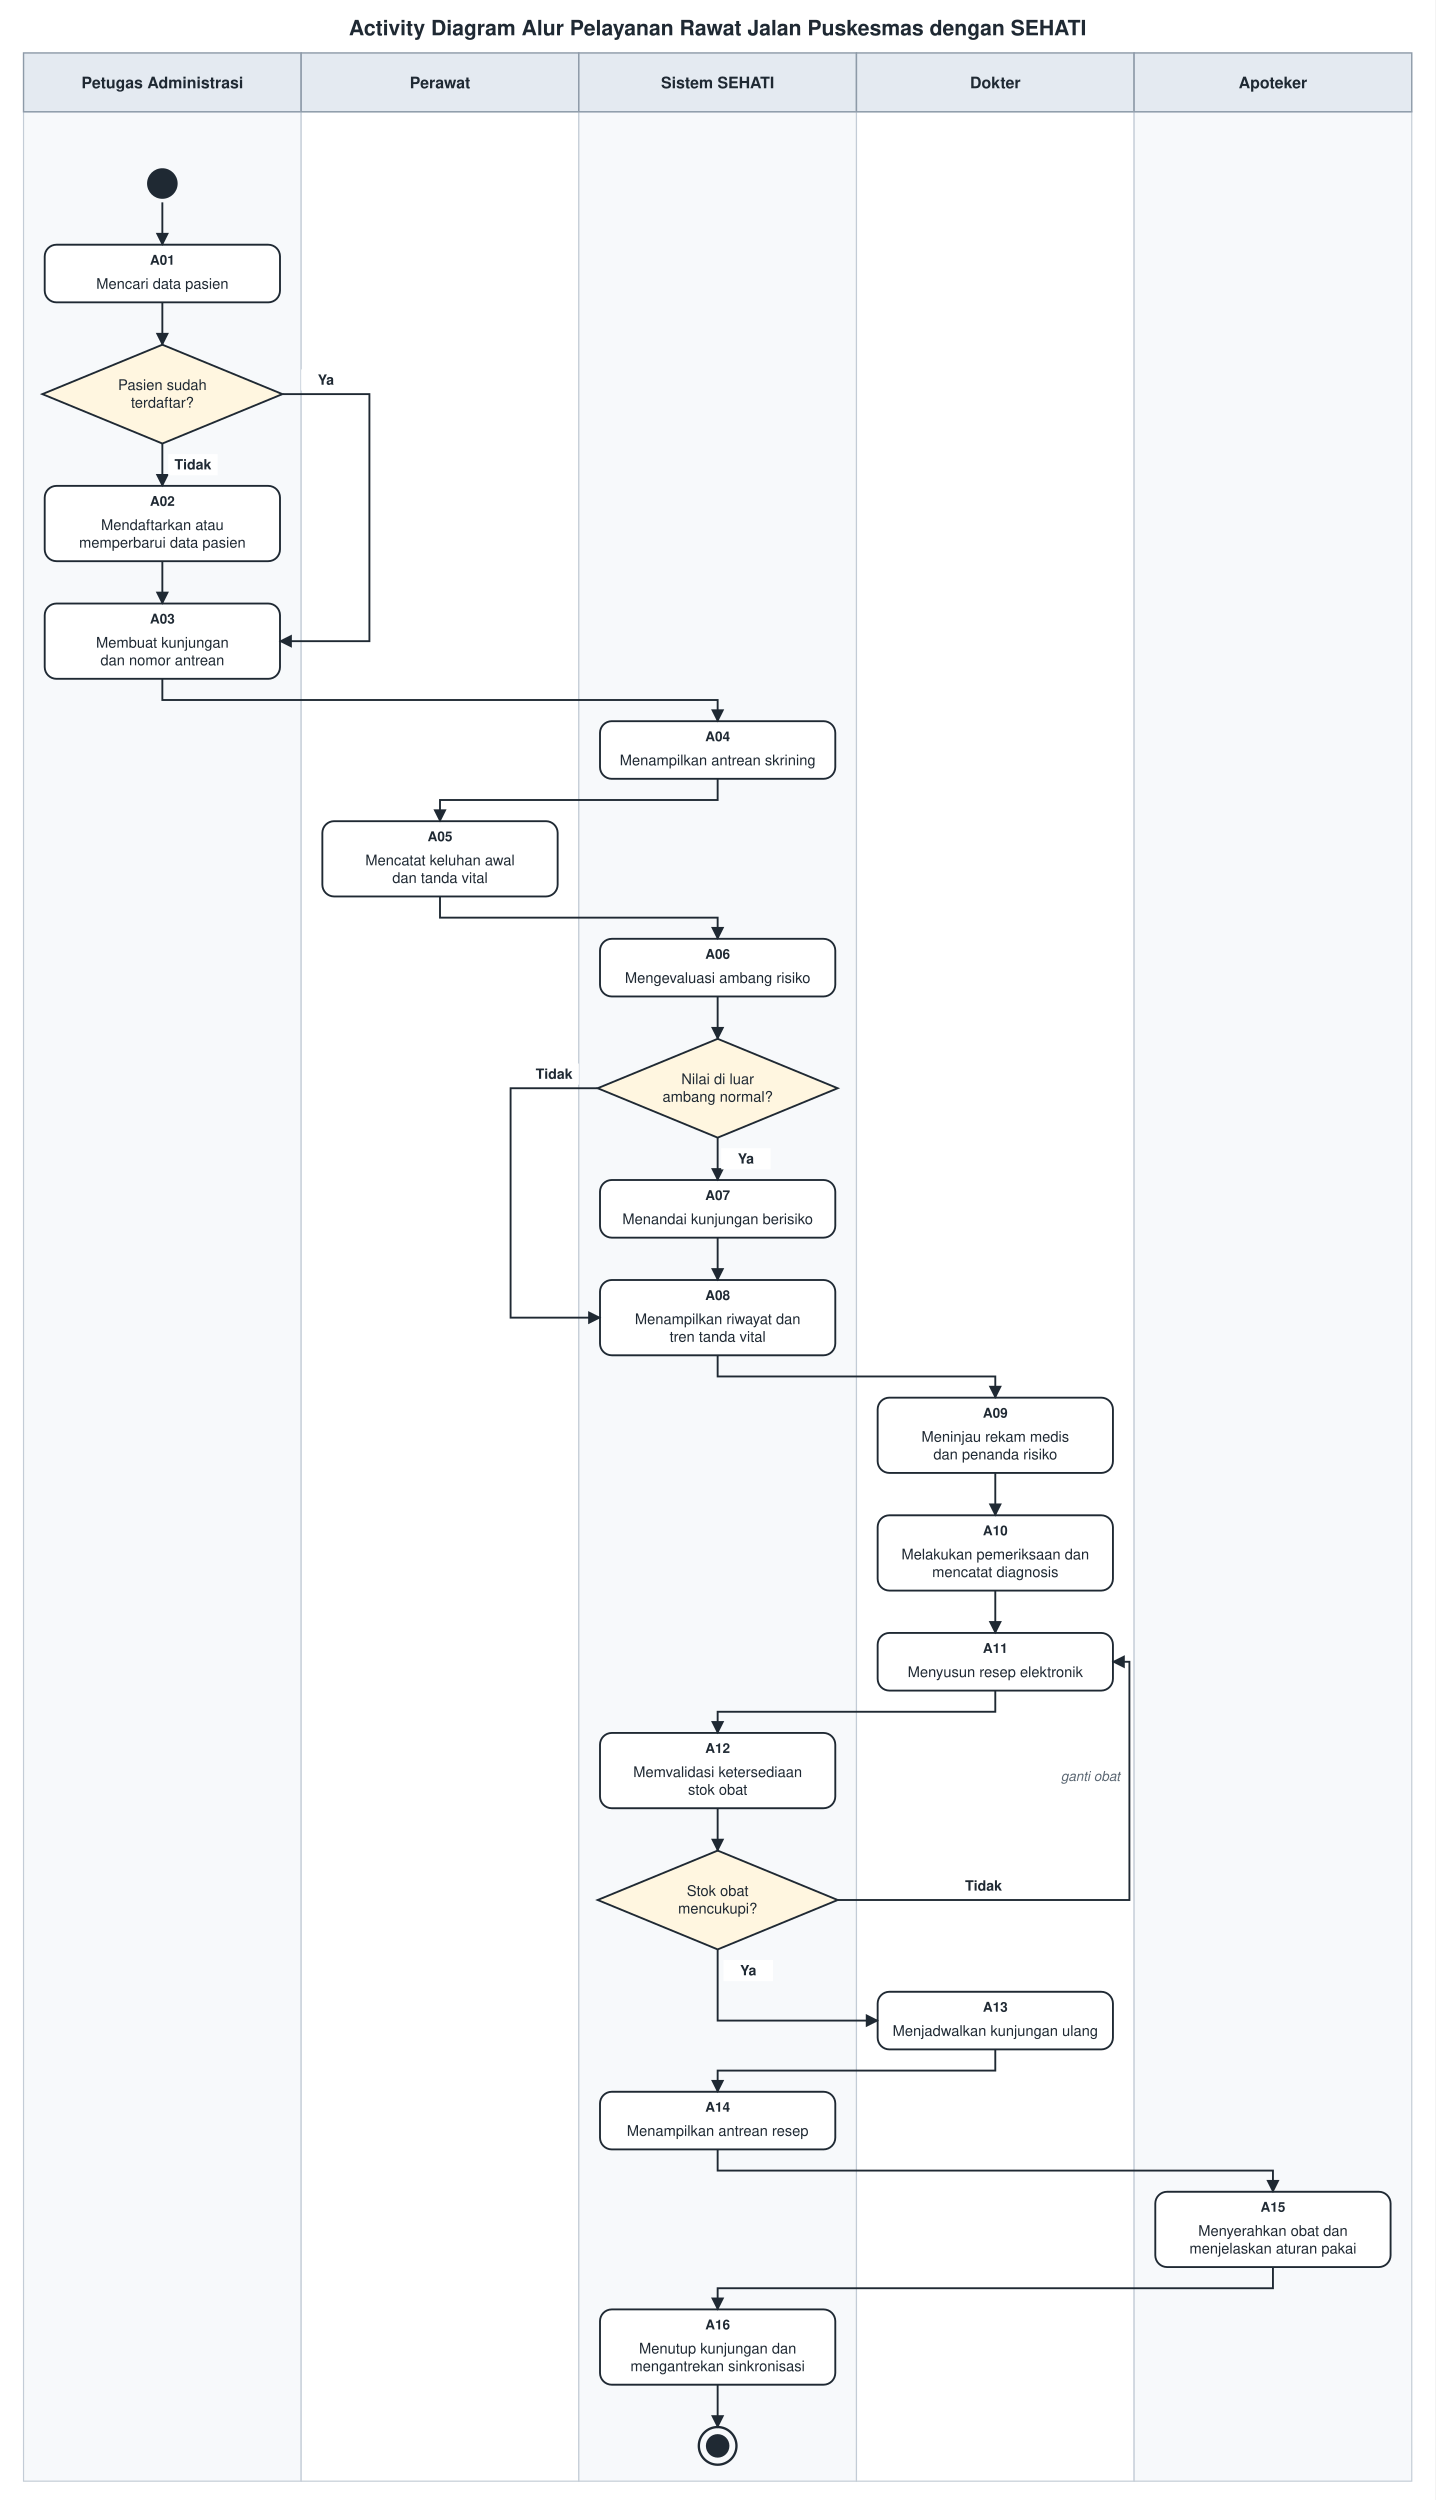
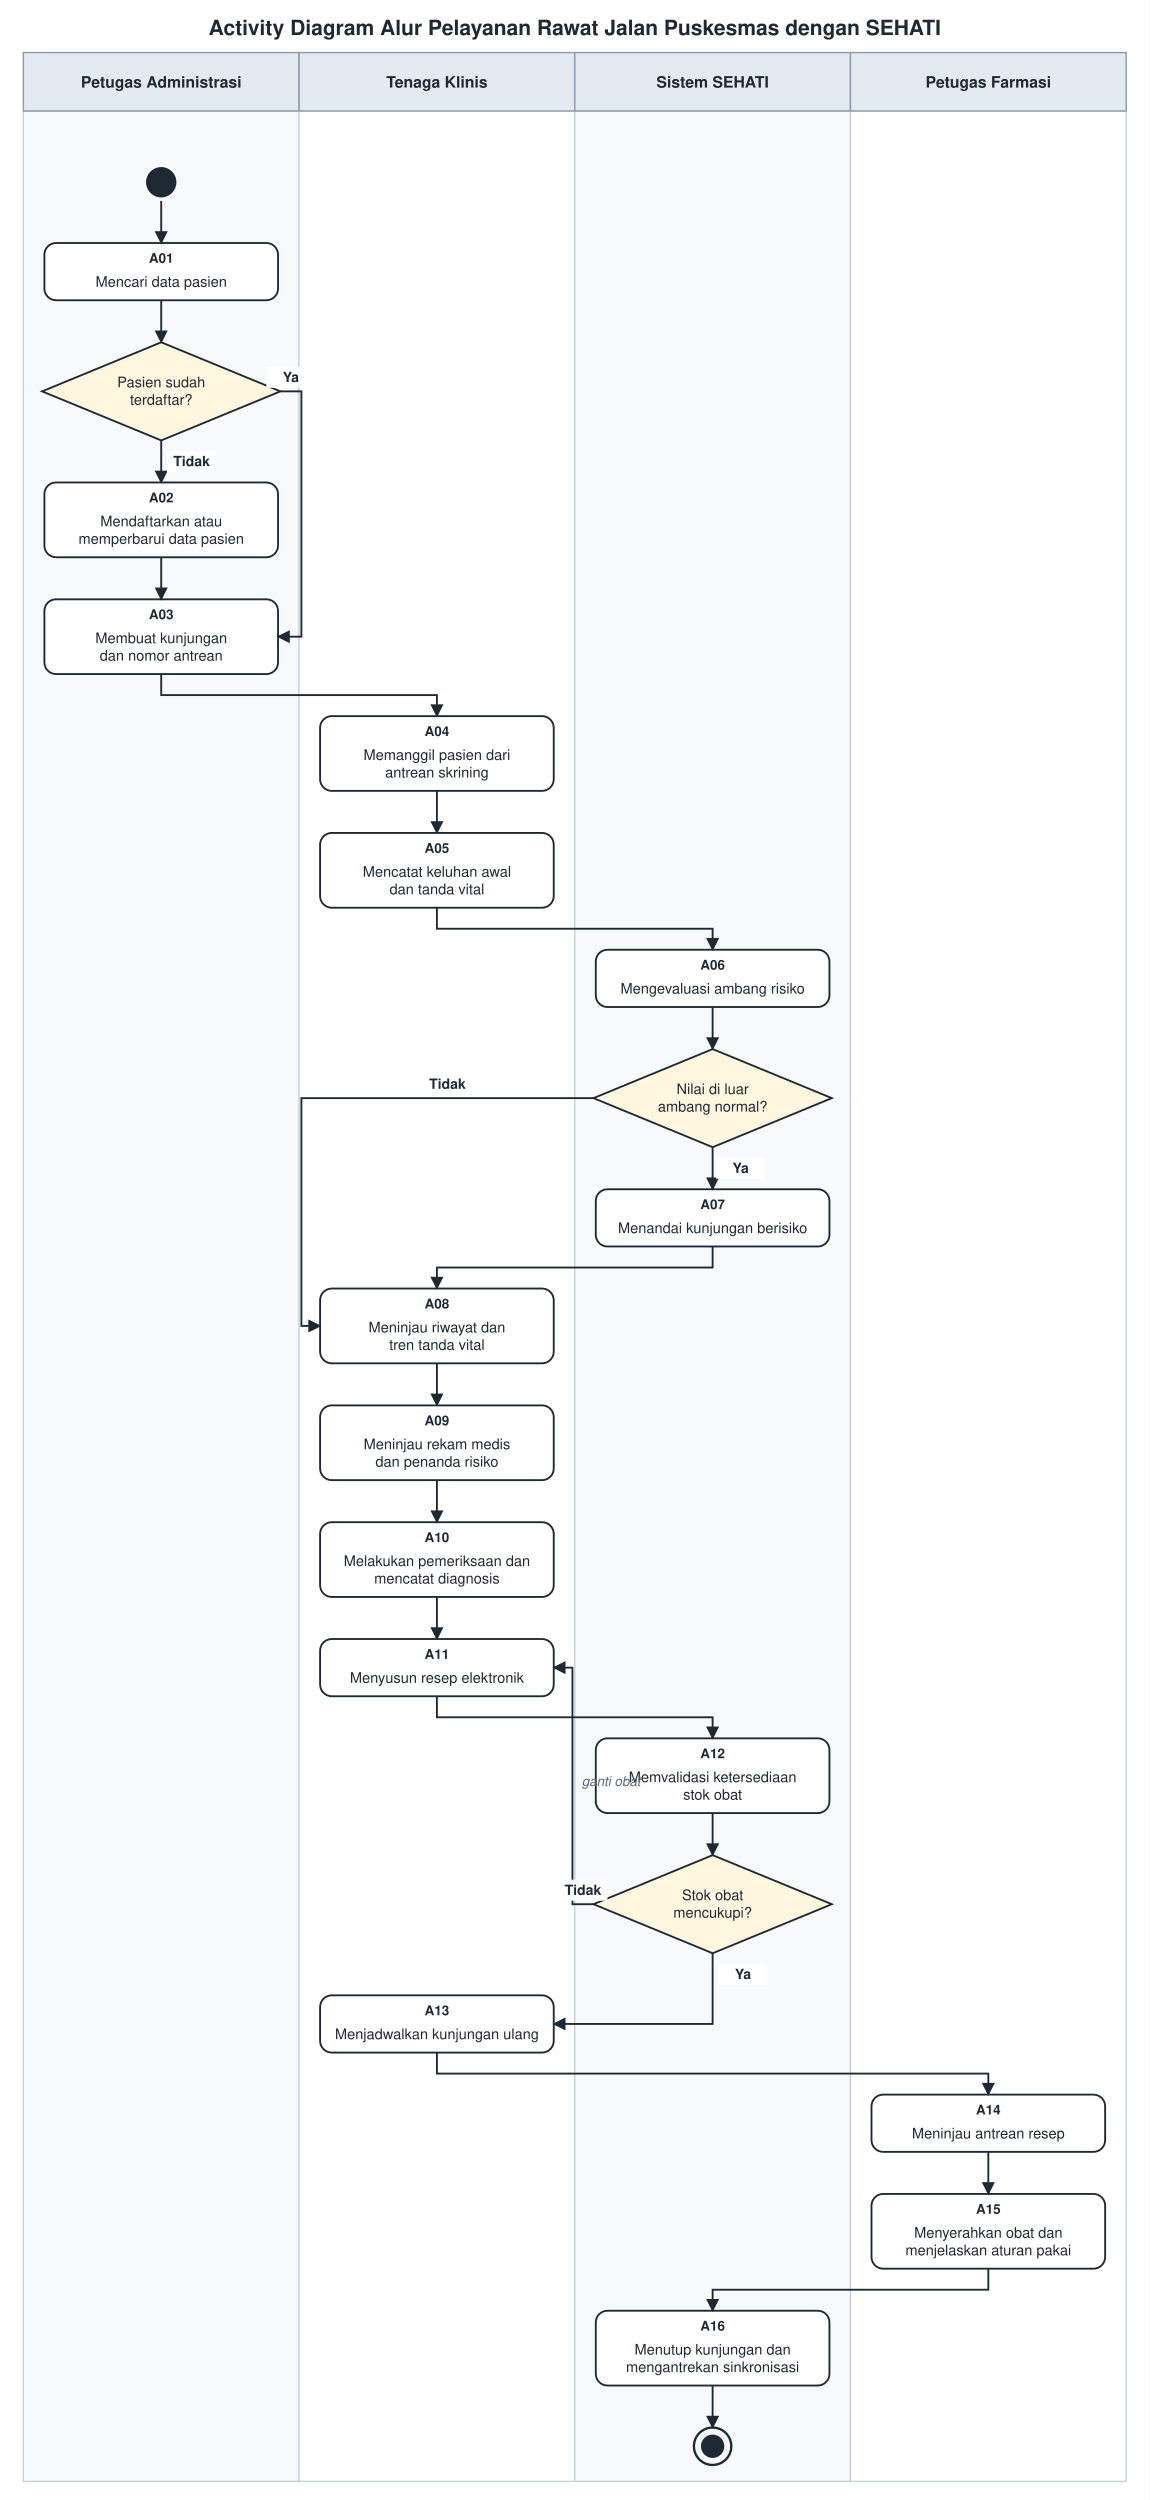
- <svg xmlns="http://www.w3.org/2000/svg" viewBox="0 0 1220 2125" width="1220" height="2125" font-family="Segoe UI, Helvetica, Arial, sans-serif">
+ <svg xmlns="http://www.w3.org/2000/svg" viewBox="0 0 984 2140" width="984" height="2140" font-family="Segoe UI, Helvetica, Arial, sans-serif">
  <defs>
    <marker id="ar" viewBox="0 0 10 10" refX="9" refY="5" markerWidth="7" markerHeight="7" orient="auto-start-reverse">
      <path d="M0,0 L10,5 L0,10 z" fill="#1f2933" />
    </marker>
  </defs>
-   <rect x="0" y="0" width="1220" height="2125" fill="#ffffff" />
-   <text x="610.0" y="30" text-anchor="middle" font-size="18" font-weight="700" fill="#1f2933">Activity Diagram Alur Pelayanan Rawat Jalan Puskesmas dengan SEHATI</text>
-   <rect x="20" y="95" width="236" height="2014" fill="#f7f9fb" stroke="#c3ccd6" stroke-width="1" />
+   <rect x="0" y="0" width="984" height="2140" fill="#ffffff" />
+   <text x="492.0" y="30" text-anchor="middle" font-size="18" font-weight="700" fill="#1f2933">Activity Diagram Alur Pelayanan Rawat Jalan Puskesmas dengan SEHATI</text>
+   <rect x="20" y="95" width="236" height="2029" fill="#f7f9fb" stroke="#c3ccd6" stroke-width="1" />
  <rect x="20" y="45" width="236" height="50" fill="#e4eaf1" stroke="#8d9aa8" stroke-width="1.2" />
  <text x="138.0" y="75" text-anchor="middle" font-size="13.5" font-weight="700" fill="#1f2933">Petugas Administrasi</text>
-   <rect x="256" y="95" width="236" height="2014" fill="#ffffff" stroke="#c3ccd6" stroke-width="1" />
+   <rect x="256" y="95" width="236" height="2029" fill="#ffffff" stroke="#c3ccd6" stroke-width="1" />
  <rect x="256" y="45" width="236" height="50" fill="#e4eaf1" stroke="#8d9aa8" stroke-width="1.2" />
-   <text x="374.0" y="75" text-anchor="middle" font-size="13.5" font-weight="700" fill="#1f2933">Perawat</text>
-   <rect x="492" y="95" width="236" height="2014" fill="#f7f9fb" stroke="#c3ccd6" stroke-width="1" />
+   <text x="374.0" y="75" text-anchor="middle" font-size="13.5" font-weight="700" fill="#1f2933">Tenaga Klinis</text>
+   <rect x="492" y="95" width="236" height="2029" fill="#f7f9fb" stroke="#c3ccd6" stroke-width="1" />
  <rect x="492" y="45" width="236" height="50" fill="#e4eaf1" stroke="#8d9aa8" stroke-width="1.2" />
  <text x="610.0" y="75" text-anchor="middle" font-size="13.5" font-weight="700" fill="#1f2933">Sistem SEHATI</text>
-   <rect x="728" y="95" width="236" height="2014" fill="#ffffff" stroke="#c3ccd6" stroke-width="1" />
+   <rect x="728" y="95" width="236" height="2029" fill="#ffffff" stroke="#c3ccd6" stroke-width="1" />
  <rect x="728" y="45" width="236" height="50" fill="#e4eaf1" stroke="#8d9aa8" stroke-width="1.2" />
-   <text x="846.0" y="75" text-anchor="middle" font-size="13.5" font-weight="700" fill="#1f2933">Dokter</text>
-   <rect x="964" y="95" width="236" height="2014" fill="#f7f9fb" stroke="#c3ccd6" stroke-width="1" />
-   <rect x="964" y="45" width="236" height="50" fill="#e4eaf1" stroke="#8d9aa8" stroke-width="1.2" />
-   <text x="1082.0" y="75" text-anchor="middle" font-size="13.5" font-weight="700" fill="#1f2933">Apoteker</text>
+   <text x="846.0" y="75" text-anchor="middle" font-size="13.5" font-weight="700" fill="#1f2933">Petugas Farmasi</text>
  <circle cx="138.0" cy="156" r="13" fill="#1f2933" />
  <rect x="38.0" y="208" width="200" height="49" rx="10" ry="10" fill="#ffffff" stroke="#1f2933" stroke-width="1.6" />
  <text x="138.0" y="225" text-anchor="middle" font-size="11.5" font-weight="700" fill="#1f2933">A01</text>
  <text x="138.0" y="245.5" text-anchor="middle" font-size="12.5" fill="#1f2933">Mencari data pasien</text>
  <polygon points="138.0,293 240.0,335 138.0,377 36.0,335" fill="#fff6e0" stroke="#1f2933" stroke-width="1.6" />
  <text x="138.0" y="331.5" text-anchor="middle" font-size="12.5" fill="#1f2933">Pasien sudah</text>
  <text x="138.0" y="346.5" text-anchor="middle" font-size="12.5" fill="#1f2933">terdaftar?</text>
  <rect x="38.0" y="413" width="200" height="64" rx="10" ry="10" fill="#ffffff" stroke="#1f2933" stroke-width="1.6" />
  <text x="138.0" y="430" text-anchor="middle" font-size="11.5" font-weight="700" fill="#1f2933">A02</text>
  <text x="138.0" y="450.5" text-anchor="middle" font-size="12.5" fill="#1f2933">Mendaftarkan atau</text>
  <text x="138.0" y="465.5" text-anchor="middle" font-size="12.5" fill="#1f2933">memperbarui data pasien</text>
  <rect x="38.0" y="513" width="200" height="64" rx="10" ry="10" fill="#ffffff" stroke="#1f2933" stroke-width="1.6" />
  <text x="138.0" y="530" text-anchor="middle" font-size="11.5" font-weight="700" fill="#1f2933">A03</text>
  <text x="138.0" y="550.5" text-anchor="middle" font-size="12.5" fill="#1f2933">Membuat kunjungan</text>
  <text x="138.0" y="565.5" text-anchor="middle" font-size="12.5" fill="#1f2933">dan nomor antrean</text>
-   <rect x="510.0" y="613" width="200" height="49" rx="10" ry="10" fill="#ffffff" stroke="#1f2933" stroke-width="1.6" />
-   <text x="610.0" y="630" text-anchor="middle" font-size="11.5" font-weight="700" fill="#1f2933">A04</text>
-   <text x="610.0" y="650.5" text-anchor="middle" font-size="12.5" fill="#1f2933">Menampilkan antrean skrining</text>
-   <rect x="274.0" y="698" width="200" height="64" rx="10" ry="10" fill="#ffffff" stroke="#1f2933" stroke-width="1.6" />
-   <text x="374.0" y="715" text-anchor="middle" font-size="11.5" font-weight="700" fill="#1f2933">A05</text>
-   <text x="374.0" y="735.5" text-anchor="middle" font-size="12.5" fill="#1f2933">Mencatat keluhan awal</text>
-   <text x="374.0" y="750.5" text-anchor="middle" font-size="12.5" fill="#1f2933">dan tanda vital</text>
-   <rect x="510.0" y="798" width="200" height="49" rx="10" ry="10" fill="#ffffff" stroke="#1f2933" stroke-width="1.6" />
-   <text x="610.0" y="815" text-anchor="middle" font-size="11.5" font-weight="700" fill="#1f2933">A06</text>
-   <text x="610.0" y="835.5" text-anchor="middle" font-size="12.5" fill="#1f2933">Mengevaluasi ambang risiko</text>
-   <polygon points="610.0,883 712.0,925 610.0,967 508.0,925" fill="#fff6e0" stroke="#1f2933" stroke-width="1.6" />
-   <text x="610.0" y="921.5" text-anchor="middle" font-size="12.5" fill="#1f2933">Nilai di luar</text>
-   <text x="610.0" y="936.5" text-anchor="middle" font-size="12.5" fill="#1f2933">ambang normal?</text>
-   <rect x="510.0" y="1003" width="200" height="49" rx="10" ry="10" fill="#ffffff" stroke="#1f2933" stroke-width="1.6" />
-   <text x="610.0" y="1020" text-anchor="middle" font-size="11.5" font-weight="700" fill="#1f2933">A07</text>
-   <text x="610.0" y="1040.5" text-anchor="middle" font-size="12.5" fill="#1f2933">Menandai kunjungan berisiko</text>
-   <rect x="510.0" y="1088" width="200" height="64" rx="10" ry="10" fill="#ffffff" stroke="#1f2933" stroke-width="1.6" />
-   <text x="610.0" y="1105" text-anchor="middle" font-size="11.5" font-weight="700" fill="#1f2933">A08</text>
-   <text x="610.0" y="1125.5" text-anchor="middle" font-size="12.5" fill="#1f2933">Menampilkan riwayat dan</text>
-   <text x="610.0" y="1140.5" text-anchor="middle" font-size="12.5" fill="#1f2933">tren tanda vital</text>
-   <rect x="746.0" y="1188" width="200" height="64" rx="10" ry="10" fill="#ffffff" stroke="#1f2933" stroke-width="1.6" />
-   <text x="846.0" y="1205" text-anchor="middle" font-size="11.5" font-weight="700" fill="#1f2933">A09</text>
-   <text x="846.0" y="1225.5" text-anchor="middle" font-size="12.5" fill="#1f2933">Meninjau rekam medis</text>
-   <text x="846.0" y="1240.5" text-anchor="middle" font-size="12.5" fill="#1f2933">dan penanda risiko</text>
-   <rect x="746.0" y="1288" width="200" height="64" rx="10" ry="10" fill="#ffffff" stroke="#1f2933" stroke-width="1.6" />
-   <text x="846.0" y="1305" text-anchor="middle" font-size="11.5" font-weight="700" fill="#1f2933">A10</text>
-   <text x="846.0" y="1325.5" text-anchor="middle" font-size="12.5" fill="#1f2933">Melakukan pemeriksaan dan</text>
-   <text x="846.0" y="1340.5" text-anchor="middle" font-size="12.5" fill="#1f2933">mencatat diagnosis</text>
-   <rect x="746.0" y="1388" width="200" height="49" rx="10" ry="10" fill="#ffffff" stroke="#1f2933" stroke-width="1.6" />
-   <text x="846.0" y="1405" text-anchor="middle" font-size="11.5" font-weight="700" fill="#1f2933">A11</text>
-   <text x="846.0" y="1425.5" text-anchor="middle" font-size="12.5" fill="#1f2933">Menyusun resep elektronik</text>
-   <rect x="510.0" y="1473" width="200" height="64" rx="10" ry="10" fill="#ffffff" stroke="#1f2933" stroke-width="1.6" />
-   <text x="610.0" y="1490" text-anchor="middle" font-size="11.5" font-weight="700" fill="#1f2933">A12</text>
-   <text x="610.0" y="1510.5" text-anchor="middle" font-size="12.5" fill="#1f2933">Memvalidasi ketersediaan</text>
-   <text x="610.0" y="1525.5" text-anchor="middle" font-size="12.5" fill="#1f2933">stok obat</text>
-   <polygon points="610.0,1573 712.0,1615 610.0,1657 508.0,1615" fill="#fff6e0" stroke="#1f2933" stroke-width="1.6" />
-   <text x="610.0" y="1611.5" text-anchor="middle" font-size="12.5" fill="#1f2933">Stok obat</text>
-   <text x="610.0" y="1626.5" text-anchor="middle" font-size="12.5" fill="#1f2933">mencukupi?</text>
-   <rect x="746.0" y="1693" width="200" height="49" rx="10" ry="10" fill="#ffffff" stroke="#1f2933" stroke-width="1.6" />
-   <text x="846.0" y="1710" text-anchor="middle" font-size="11.5" font-weight="700" fill="#1f2933">A13</text>
-   <text x="846.0" y="1730.5" text-anchor="middle" font-size="12.5" fill="#1f2933">Menjadwalkan kunjungan ulang</text>
-   <rect x="510.0" y="1778" width="200" height="49" rx="10" ry="10" fill="#ffffff" stroke="#1f2933" stroke-width="1.6" />
-   <text x="610.0" y="1795" text-anchor="middle" font-size="11.5" font-weight="700" fill="#1f2933">A14</text>
-   <text x="610.0" y="1815.5" text-anchor="middle" font-size="12.5" fill="#1f2933">Menampilkan antrean resep</text>
-   <rect x="982.0" y="1863" width="200" height="64" rx="10" ry="10" fill="#ffffff" stroke="#1f2933" stroke-width="1.6" />
-   <text x="1082.0" y="1880" text-anchor="middle" font-size="11.5" font-weight="700" fill="#1f2933">A15</text>
-   <text x="1082.0" y="1900.5" text-anchor="middle" font-size="12.5" fill="#1f2933">Menyerahkan obat dan</text>
-   <text x="1082.0" y="1915.5" text-anchor="middle" font-size="12.5" fill="#1f2933">menjelaskan aturan pakai</text>
-   <rect x="510.0" y="1963" width="200" height="64" rx="10" ry="10" fill="#ffffff" stroke="#1f2933" stroke-width="1.6" />
-   <text x="610.0" y="1980" text-anchor="middle" font-size="11.5" font-weight="700" fill="#1f2933">A16</text>
-   <text x="610.0" y="2000.5" text-anchor="middle" font-size="12.5" fill="#1f2933">Menutup kunjungan dan</text>
-   <text x="610.0" y="2015.5" text-anchor="middle" font-size="12.5" fill="#1f2933">mengantrekan sinkronisasi</text>
-   <circle cx="610.0" cy="2079" r="16" fill="none" stroke="#1f2933" stroke-width="2" />
-   <circle cx="610.0" cy="2079" r="10" fill="#1f2933" />
+   <rect x="274.0" y="613" width="200" height="64" rx="10" ry="10" fill="#ffffff" stroke="#1f2933" stroke-width="1.6" />
+   <text x="374.0" y="630" text-anchor="middle" font-size="11.5" font-weight="700" fill="#1f2933">A04</text>
+   <text x="374.0" y="650.5" text-anchor="middle" font-size="12.5" fill="#1f2933">Memanggil pasien dari</text>
+   <text x="374.0" y="665.5" text-anchor="middle" font-size="12.5" fill="#1f2933">antrean skrining</text>
+   <rect x="274.0" y="713" width="200" height="64" rx="10" ry="10" fill="#ffffff" stroke="#1f2933" stroke-width="1.6" />
+   <text x="374.0" y="730" text-anchor="middle" font-size="11.5" font-weight="700" fill="#1f2933">A05</text>
+   <text x="374.0" y="750.5" text-anchor="middle" font-size="12.5" fill="#1f2933">Mencatat keluhan awal</text>
+   <text x="374.0" y="765.5" text-anchor="middle" font-size="12.5" fill="#1f2933">dan tanda vital</text>
+   <rect x="510.0" y="813" width="200" height="49" rx="10" ry="10" fill="#ffffff" stroke="#1f2933" stroke-width="1.6" />
+   <text x="610.0" y="830" text-anchor="middle" font-size="11.5" font-weight="700" fill="#1f2933">A06</text>
+   <text x="610.0" y="850.5" text-anchor="middle" font-size="12.5" fill="#1f2933">Mengevaluasi ambang risiko</text>
+   <polygon points="610.0,898 712.0,940 610.0,982 508.0,940" fill="#fff6e0" stroke="#1f2933" stroke-width="1.6" />
+   <text x="610.0" y="936.5" text-anchor="middle" font-size="12.5" fill="#1f2933">Nilai di luar</text>
+   <text x="610.0" y="951.5" text-anchor="middle" font-size="12.5" fill="#1f2933">ambang normal?</text>
+   <rect x="510.0" y="1018" width="200" height="49" rx="10" ry="10" fill="#ffffff" stroke="#1f2933" stroke-width="1.6" />
+   <text x="610.0" y="1035" text-anchor="middle" font-size="11.5" font-weight="700" fill="#1f2933">A07</text>
+   <text x="610.0" y="1055.5" text-anchor="middle" font-size="12.5" fill="#1f2933">Menandai kunjungan berisiko</text>
+   <rect x="274.0" y="1103" width="200" height="64" rx="10" ry="10" fill="#ffffff" stroke="#1f2933" stroke-width="1.6" />
+   <text x="374.0" y="1120" text-anchor="middle" font-size="11.5" font-weight="700" fill="#1f2933">A08</text>
+   <text x="374.0" y="1140.5" text-anchor="middle" font-size="12.5" fill="#1f2933">Meninjau riwayat dan</text>
+   <text x="374.0" y="1155.5" text-anchor="middle" font-size="12.5" fill="#1f2933">tren tanda vital</text>
+   <rect x="274.0" y="1203" width="200" height="64" rx="10" ry="10" fill="#ffffff" stroke="#1f2933" stroke-width="1.6" />
+   <text x="374.0" y="1220" text-anchor="middle" font-size="11.5" font-weight="700" fill="#1f2933">A09</text>
+   <text x="374.0" y="1240.5" text-anchor="middle" font-size="12.5" fill="#1f2933">Meninjau rekam medis</text>
+   <text x="374.0" y="1255.5" text-anchor="middle" font-size="12.5" fill="#1f2933">dan penanda risiko</text>
+   <rect x="274.0" y="1303" width="200" height="64" rx="10" ry="10" fill="#ffffff" stroke="#1f2933" stroke-width="1.6" />
+   <text x="374.0" y="1320" text-anchor="middle" font-size="11.5" font-weight="700" fill="#1f2933">A10</text>
+   <text x="374.0" y="1340.5" text-anchor="middle" font-size="12.5" fill="#1f2933">Melakukan pemeriksaan dan</text>
+   <text x="374.0" y="1355.5" text-anchor="middle" font-size="12.5" fill="#1f2933">mencatat diagnosis</text>
+   <rect x="274.0" y="1403" width="200" height="49" rx="10" ry="10" fill="#ffffff" stroke="#1f2933" stroke-width="1.6" />
+   <text x="374.0" y="1420" text-anchor="middle" font-size="11.5" font-weight="700" fill="#1f2933">A11</text>
+   <text x="374.0" y="1440.5" text-anchor="middle" font-size="12.5" fill="#1f2933">Menyusun resep elektronik</text>
+   <rect x="510.0" y="1488" width="200" height="64" rx="10" ry="10" fill="#ffffff" stroke="#1f2933" stroke-width="1.6" />
+   <text x="610.0" y="1505" text-anchor="middle" font-size="11.5" font-weight="700" fill="#1f2933">A12</text>
+   <text x="610.0" y="1525.5" text-anchor="middle" font-size="12.5" fill="#1f2933">Memvalidasi ketersediaan</text>
+   <text x="610.0" y="1540.5" text-anchor="middle" font-size="12.5" fill="#1f2933">stok obat</text>
+   <polygon points="610.0,1588 712.0,1630 610.0,1672 508.0,1630" fill="#fff6e0" stroke="#1f2933" stroke-width="1.6" />
+   <text x="610.0" y="1626.5" text-anchor="middle" font-size="12.5" fill="#1f2933">Stok obat</text>
+   <text x="610.0" y="1641.5" text-anchor="middle" font-size="12.5" fill="#1f2933">mencukupi?</text>
+   <rect x="274.0" y="1708" width="200" height="49" rx="10" ry="10" fill="#ffffff" stroke="#1f2933" stroke-width="1.6" />
+   <text x="374.0" y="1725" text-anchor="middle" font-size="11.5" font-weight="700" fill="#1f2933">A13</text>
+   <text x="374.0" y="1745.5" text-anchor="middle" font-size="12.5" fill="#1f2933">Menjadwalkan kunjungan ulang</text>
+   <rect x="746.0" y="1793" width="200" height="49" rx="10" ry="10" fill="#ffffff" stroke="#1f2933" stroke-width="1.6" />
+   <text x="846.0" y="1810" text-anchor="middle" font-size="11.5" font-weight="700" fill="#1f2933">A14</text>
+   <text x="846.0" y="1830.5" text-anchor="middle" font-size="12.5" fill="#1f2933">Meninjau antrean resep</text>
+   <rect x="746.0" y="1878" width="200" height="64" rx="10" ry="10" fill="#ffffff" stroke="#1f2933" stroke-width="1.6" />
+   <text x="846.0" y="1895" text-anchor="middle" font-size="11.5" font-weight="700" fill="#1f2933">A15</text>
+   <text x="846.0" y="1915.5" text-anchor="middle" font-size="12.5" fill="#1f2933">Menyerahkan obat dan</text>
+   <text x="846.0" y="1930.5" text-anchor="middle" font-size="12.5" fill="#1f2933">menjelaskan aturan pakai</text>
+   <rect x="510.0" y="1978" width="200" height="64" rx="10" ry="10" fill="#ffffff" stroke="#1f2933" stroke-width="1.6" />
+   <text x="610.0" y="1995" text-anchor="middle" font-size="11.5" font-weight="700" fill="#1f2933">A16</text>
+   <text x="610.0" y="2015.5" text-anchor="middle" font-size="12.5" fill="#1f2933">Menutup kunjungan dan</text>
+   <text x="610.0" y="2030.5" text-anchor="middle" font-size="12.5" fill="#1f2933">mengantrekan sinkronisasi</text>
+   <circle cx="610.0" cy="2094" r="16" fill="none" stroke="#1f2933" stroke-width="2" />
+   <circle cx="610.0" cy="2094" r="10" fill="#1f2933" />
  <polyline points="138.0,172 138.0,208" fill="none" stroke="#1f2933" stroke-width="1.6" marker-end="url(#ar)" />
  <polyline points="138.0,257 138.0,293" fill="none" stroke="#1f2933" stroke-width="1.6" marker-end="url(#ar)" />
  <polyline points="138.0,377 138.0,413" fill="none" stroke="#1f2933" stroke-width="1.6" marker-end="url(#ar)" />
  <rect x="143.0" y="386" width="42" height="18" fill="#ffffff" />
  <text x="164.0" y="399" text-anchor="middle" font-size="12" font-weight="600" fill="#1f2933">Tidak</text>
-   <polyline points="240.0,335 314.0,335 314.0,545.0 238.0,545.0" fill="none" stroke="#1f2933" stroke-width="1.6" marker-end="url(#ar)" />
-   <rect x="256.0" y="314" width="42" height="18" fill="#ffffff" />
-   <text x="277.0" y="327" text-anchor="middle" font-size="12" font-weight="600" fill="#1f2933">Ya</text>
+   <polyline points="240.0,335 258.0,335 258.0,545.0 238.0,545.0" fill="none" stroke="#1f2933" stroke-width="1.6" marker-end="url(#ar)" />
+   <rect x="228.0" y="314" width="42" height="18" fill="#ffffff" />
+   <text x="249.0" y="327" text-anchor="middle" font-size="12" font-weight="600" fill="#1f2933">Ya</text>
  <polyline points="138.0,477 138.0,513" fill="none" stroke="#1f2933" stroke-width="1.6" marker-end="url(#ar)" />
-   <polyline points="138.0,577 138.0,595.0 610.0,595.0 610.0,613" fill="none" stroke="#1f2933" stroke-width="1.6" marker-end="url(#ar)" />
-   <polyline points="610.0,662 610.0,680.0 374.0,680.0 374.0,698" fill="none" stroke="#1f2933" stroke-width="1.6" marker-end="url(#ar)" />
-   <polyline points="374.0,762 374.0,780.0 610.0,780.0 610.0,798" fill="none" stroke="#1f2933" stroke-width="1.6" marker-end="url(#ar)" />
-   <polyline points="610.0,847 610.0,883" fill="none" stroke="#1f2933" stroke-width="1.6" marker-end="url(#ar)" />
-   <polyline points="610.0,967 610.0,1003" fill="none" stroke="#1f2933" stroke-width="1.6" marker-end="url(#ar)" />
-   <rect x="613.0" y="976" width="42" height="18" fill="#ffffff" />
-   <text x="634.0" y="989" text-anchor="middle" font-size="12" font-weight="600" fill="#1f2933">Ya</text>
-   <polyline points="508.0,925 434.0,925 434.0,1120.0 510.0,1120.0" fill="none" stroke="#1f2933" stroke-width="1.6" marker-end="url(#ar)" />
-   <rect x="450.0" y="904" width="42" height="18" fill="#ffffff" />
-   <text x="471.0" y="917" text-anchor="middle" font-size="12" font-weight="600" fill="#1f2933">Tidak</text>
-   <polyline points="610.0,1052 610.0,1088" fill="none" stroke="#1f2933" stroke-width="1.6" marker-end="url(#ar)" />
-   <polyline points="610.0,1152 610.0,1170.0 846.0,1170.0 846.0,1188" fill="none" stroke="#1f2933" stroke-width="1.6" marker-end="url(#ar)" />
-   <polyline points="846.0,1252 846.0,1288" fill="none" stroke="#1f2933" stroke-width="1.6" marker-end="url(#ar)" />
-   <polyline points="846.0,1352 846.0,1388" fill="none" stroke="#1f2933" stroke-width="1.6" marker-end="url(#ar)" />
-   <polyline points="846.0,1437 846.0,1455.0 610.0,1455.0 610.0,1473" fill="none" stroke="#1f2933" stroke-width="1.6" marker-end="url(#ar)" />
-   <polyline points="610.0,1537 610.0,1573" fill="none" stroke="#1f2933" stroke-width="1.6" marker-end="url(#ar)" />
-   <polyline points="712.0,1615 960.0,1615 960.0,1412.5 946.0,1412.5" fill="none" stroke="#1f2933" stroke-width="1.6" marker-end="url(#ar)" />
-   <rect x="815.0" y="1594" width="42" height="18" fill="#ffffff" />
-   <text x="836.0" y="1607" text-anchor="middle" font-size="12" font-weight="600" fill="#1f2933">Tidak</text>
-   <text x="952.0" y="1513.75" text-anchor="end" font-size="11.5" font-style="italic" fill="#5a6672">ganti obat</text>
-   <polyline points="610.0,1657 610.0,1717.5 746.0,1717.5" fill="none" stroke="#1f2933" stroke-width="1.6" marker-end="url(#ar)" />
-   <rect x="615.0" y="1666" width="42" height="18" fill="#ffffff" />
-   <text x="636.0" y="1679" text-anchor="middle" font-size="12" font-weight="600" fill="#1f2933">Ya</text>
-   <polyline points="846.0,1742 846.0,1760.0 610.0,1760.0 610.0,1778" fill="none" stroke="#1f2933" stroke-width="1.6" marker-end="url(#ar)" />
-   <polyline points="610.0,1827 610.0,1845.0 1082.0,1845.0 1082.0,1863" fill="none" stroke="#1f2933" stroke-width="1.6" marker-end="url(#ar)" />
-   <polyline points="1082.0,1927 1082.0,1945.0 610.0,1945.0 610.0,1963" fill="none" stroke="#1f2933" stroke-width="1.6" marker-end="url(#ar)" />
-   <polyline points="610.0,2027 610.0,2063" fill="none" stroke="#1f2933" stroke-width="1.6" marker-end="url(#ar)" />
+   <polyline points="138.0,577 138.0,595.0 374.0,595.0 374.0,613" fill="none" stroke="#1f2933" stroke-width="1.6" marker-end="url(#ar)" />
+   <polyline points="374.0,677 374.0,713" fill="none" stroke="#1f2933" stroke-width="1.6" marker-end="url(#ar)" />
+   <polyline points="374.0,777 374.0,795.0 610.0,795.0 610.0,813" fill="none" stroke="#1f2933" stroke-width="1.6" marker-end="url(#ar)" />
+   <polyline points="610.0,862 610.0,898" fill="none" stroke="#1f2933" stroke-width="1.6" marker-end="url(#ar)" />
+   <polyline points="610.0,982 610.0,1018" fill="none" stroke="#1f2933" stroke-width="1.6" marker-end="url(#ar)" />
+   <rect x="613.0" y="991" width="42" height="18" fill="#ffffff" />
+   <text x="634.0" y="1004" text-anchor="middle" font-size="12" font-weight="600" fill="#1f2933">Ya</text>
+   <polyline points="508.0,940 258.0,940 258.0,1135.0 274.0,1135.0" fill="none" stroke="#1f2933" stroke-width="1.6" marker-end="url(#ar)" />
+   <rect x="362.0" y="919" width="42" height="18" fill="#ffffff" />
+   <text x="383.0" y="932" text-anchor="middle" font-size="12" font-weight="600" fill="#1f2933">Tidak</text>
+   <polyline points="610.0,1067 610.0,1085.0 374.0,1085.0 374.0,1103" fill="none" stroke="#1f2933" stroke-width="1.6" marker-end="url(#ar)" />
+   <polyline points="374.0,1167 374.0,1203" fill="none" stroke="#1f2933" stroke-width="1.6" marker-end="url(#ar)" />
+   <polyline points="374.0,1267 374.0,1303" fill="none" stroke="#1f2933" stroke-width="1.6" marker-end="url(#ar)" />
+   <polyline points="374.0,1367 374.0,1403" fill="none" stroke="#1f2933" stroke-width="1.6" marker-end="url(#ar)" />
+   <polyline points="374.0,1452 374.0,1470.0 610.0,1470.0 610.0,1488" fill="none" stroke="#1f2933" stroke-width="1.6" marker-end="url(#ar)" />
+   <polyline points="610.0,1552 610.0,1588" fill="none" stroke="#1f2933" stroke-width="1.6" marker-end="url(#ar)" />
+   <polyline points="508.0,1630 490.0,1630 490.0,1427.5 474.0,1427.5" fill="none" stroke="#1f2933" stroke-width="1.6" marker-end="url(#ar)" />
+   <rect x="478.0" y="1609" width="42" height="18" fill="#ffffff" />
+   <text x="499.0" y="1622" text-anchor="middle" font-size="12" font-weight="600" fill="#1f2933">Tidak</text>
+   <text x="498.0" y="1528.75" font-size="11.5" font-style="italic" fill="#5a6672">ganti obat</text>
+   <polyline points="610.0,1672 610.0,1732.5 474.0,1732.5" fill="none" stroke="#1f2933" stroke-width="1.6" marker-end="url(#ar)" />
+   <rect x="615.0" y="1681" width="42" height="18" fill="#ffffff" />
+   <text x="636.0" y="1694" text-anchor="middle" font-size="12" font-weight="600" fill="#1f2933">Ya</text>
+   <polyline points="374.0,1757 374.0,1775.0 846.0,1775.0 846.0,1793" fill="none" stroke="#1f2933" stroke-width="1.6" marker-end="url(#ar)" />
+   <polyline points="846.0,1842 846.0,1878" fill="none" stroke="#1f2933" stroke-width="1.6" marker-end="url(#ar)" />
+   <polyline points="846.0,1942 846.0,1960.0 610.0,1960.0 610.0,1978" fill="none" stroke="#1f2933" stroke-width="1.6" marker-end="url(#ar)" />
+   <polyline points="610.0,2042 610.0,2078" fill="none" stroke="#1f2933" stroke-width="1.6" marker-end="url(#ar)" />
</svg>
